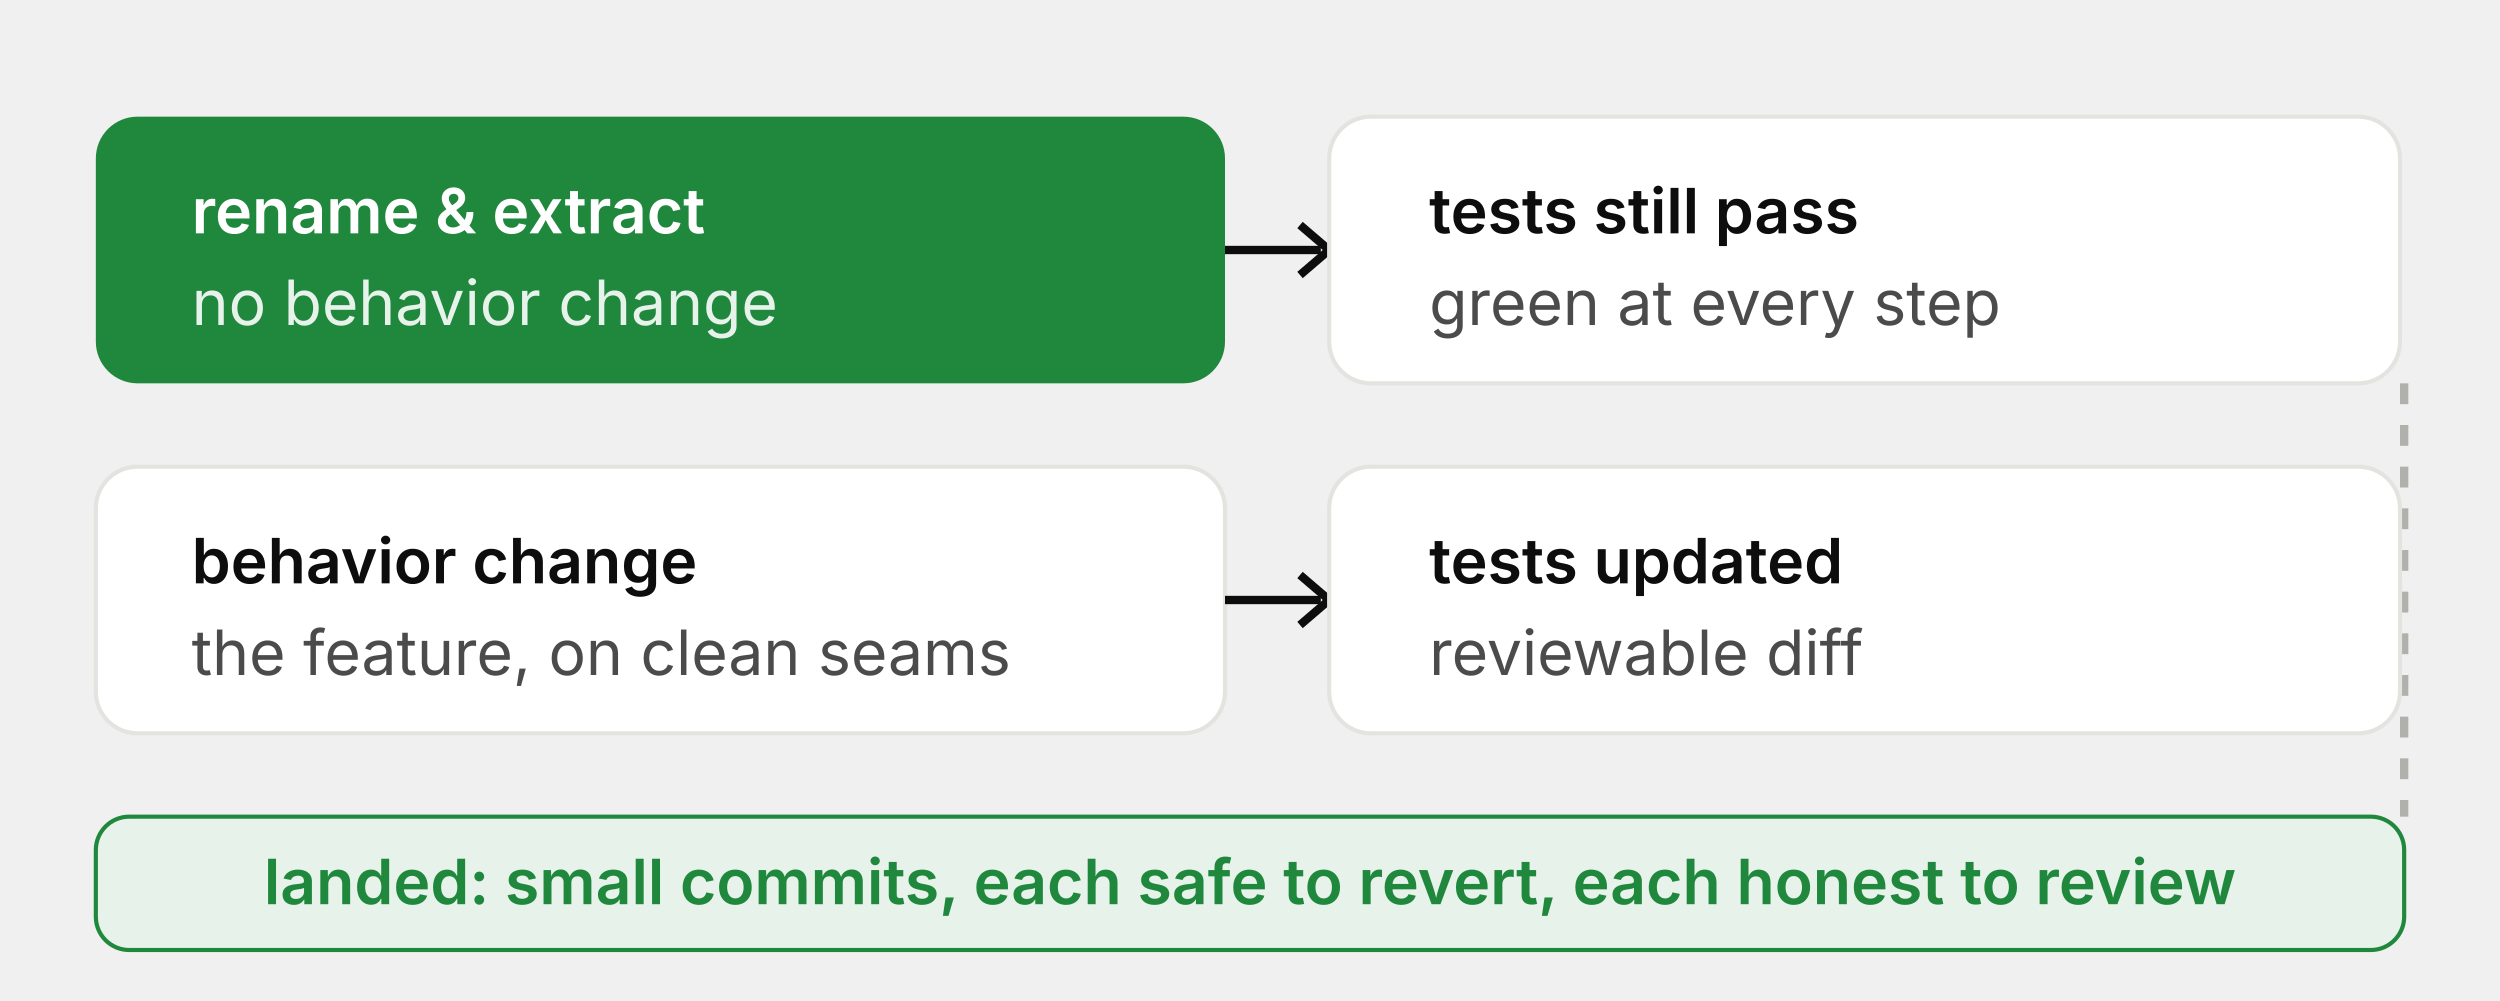
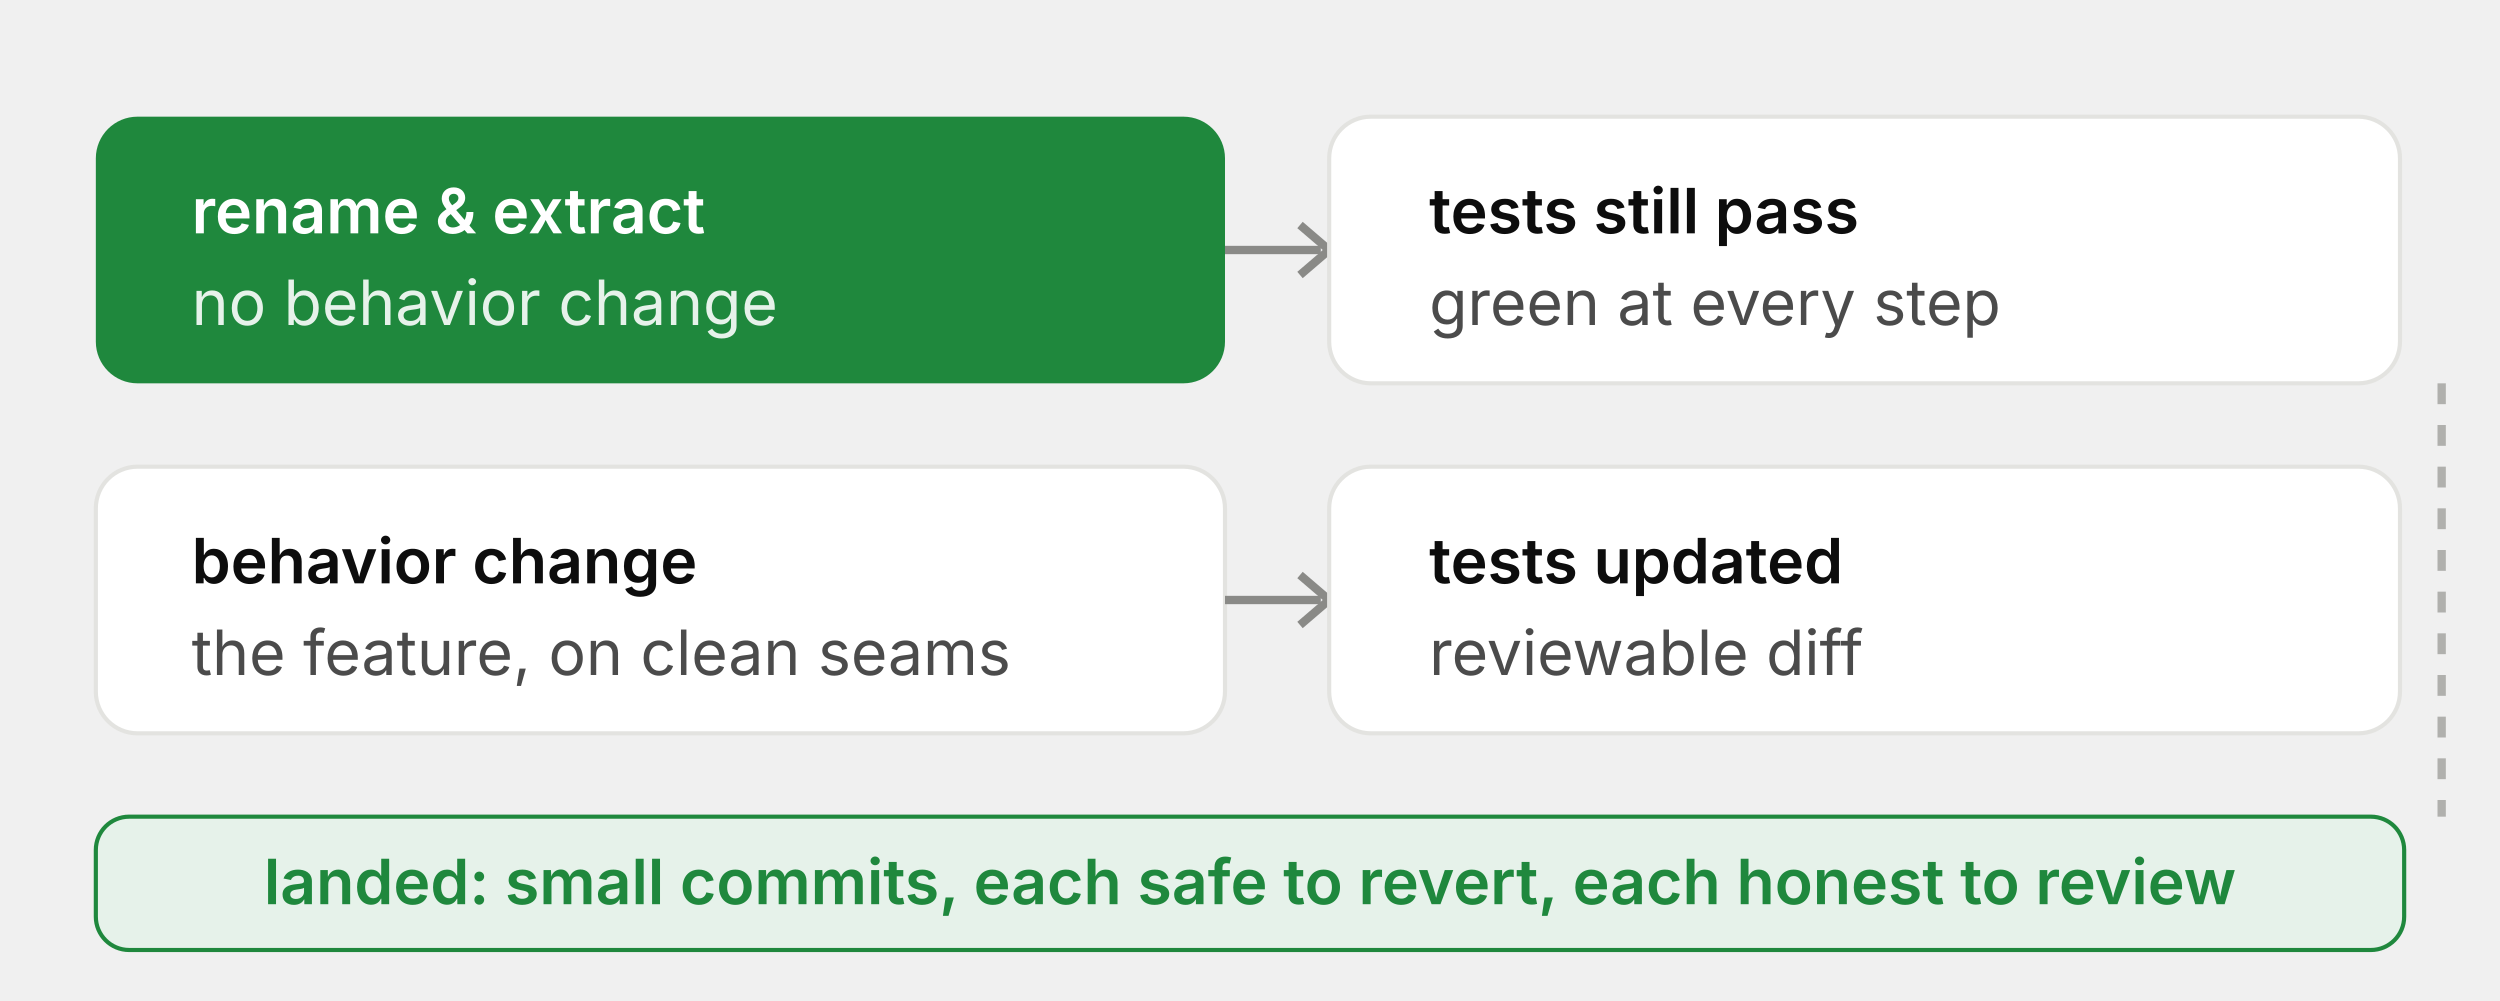
<svg xmlns="http://www.w3.org/2000/svg" width="600" height="240" viewBox="0 0 600 240" font-family="Inter, IBM Plex Sans, sans-serif">
  <rect x="23" y="28" width="271" height="64" rx="10" fill="#1f883d" />
  <text x="46" y="56" font-size="15" font-weight="600" fill="#ffffff">rename &amp; extract</text>
  <text x="46" y="78" font-size="15" fill="#e6f2ea">no behavior change</text>
-   <line x1="294" y1="60" x2="317" y2="60" stroke="#0d0d0d" stroke-width="2" />
-   <path d="M312 54 L319 60 L312 66" fill="none" stroke="#0d0d0d" stroke-width="2" />
+   <line x1="294" y1="60" x2="317" y2="60" stroke="#8a8a87" stroke-width="2" />
+   <path d="M312 54 L319 60 L312 66" fill="none" stroke="#8a8a87" stroke-width="2" />
  <rect x="319" y="28" width="257" height="64" rx="10" fill="#ffffff" stroke="#e3e3e0" stroke-width="1" />
  <text x="343" y="56" font-size="15" font-weight="600" fill="#0d0d0d">tests still pass</text>
  <text x="343" y="78" font-size="15" fill="#4b4b4b">green at every step</text>
-   <line x1="577" y1="92" x2="577" y2="196" stroke="#b0b0ad" stroke-width="2" stroke-dasharray="5 5" />
+   <line x1="586" y1="92" x2="586" y2="196" stroke="#b0b0ad" stroke-width="2" stroke-dasharray="5 5" />
  <rect x="23" y="112" width="271" height="64" rx="10" fill="#ffffff" stroke="#e3e3e0" stroke-width="1" />
  <text x="46" y="140" font-size="15" font-weight="600" fill="#0d0d0d">behavior change</text>
  <text x="46" y="162" font-size="15" fill="#4b4b4b">the feature, on clean seams</text>
-   <line x1="294" y1="144" x2="317" y2="144" stroke="#0d0d0d" stroke-width="2" />
-   <path d="M312 138 L319 144 L312 150" fill="none" stroke="#0d0d0d" stroke-width="2" />
+   <line x1="294" y1="144" x2="317" y2="144" stroke="#8a8a87" stroke-width="2" />
+   <path d="M312 138 L319 144 L312 150" fill="none" stroke="#8a8a87" stroke-width="2" />
  <rect x="319" y="112" width="257" height="64" rx="10" fill="#ffffff" stroke="#e3e3e0" stroke-width="1" />
  <text x="343" y="140" font-size="15" font-weight="600" fill="#0d0d0d">tests updated</text>
  <text x="343" y="162" font-size="15" fill="#4b4b4b">reviewable diff</text>
  <rect x="23" y="196" width="554" height="32" rx="8" fill="#e6f2ea" stroke="#1f883d" stroke-width="1" />
  <text x="300" y="217" font-size="15" font-weight="600" fill="#1f883d" text-anchor="middle">landed: small commits, each safe to revert, each honest to review</text>
</svg>
